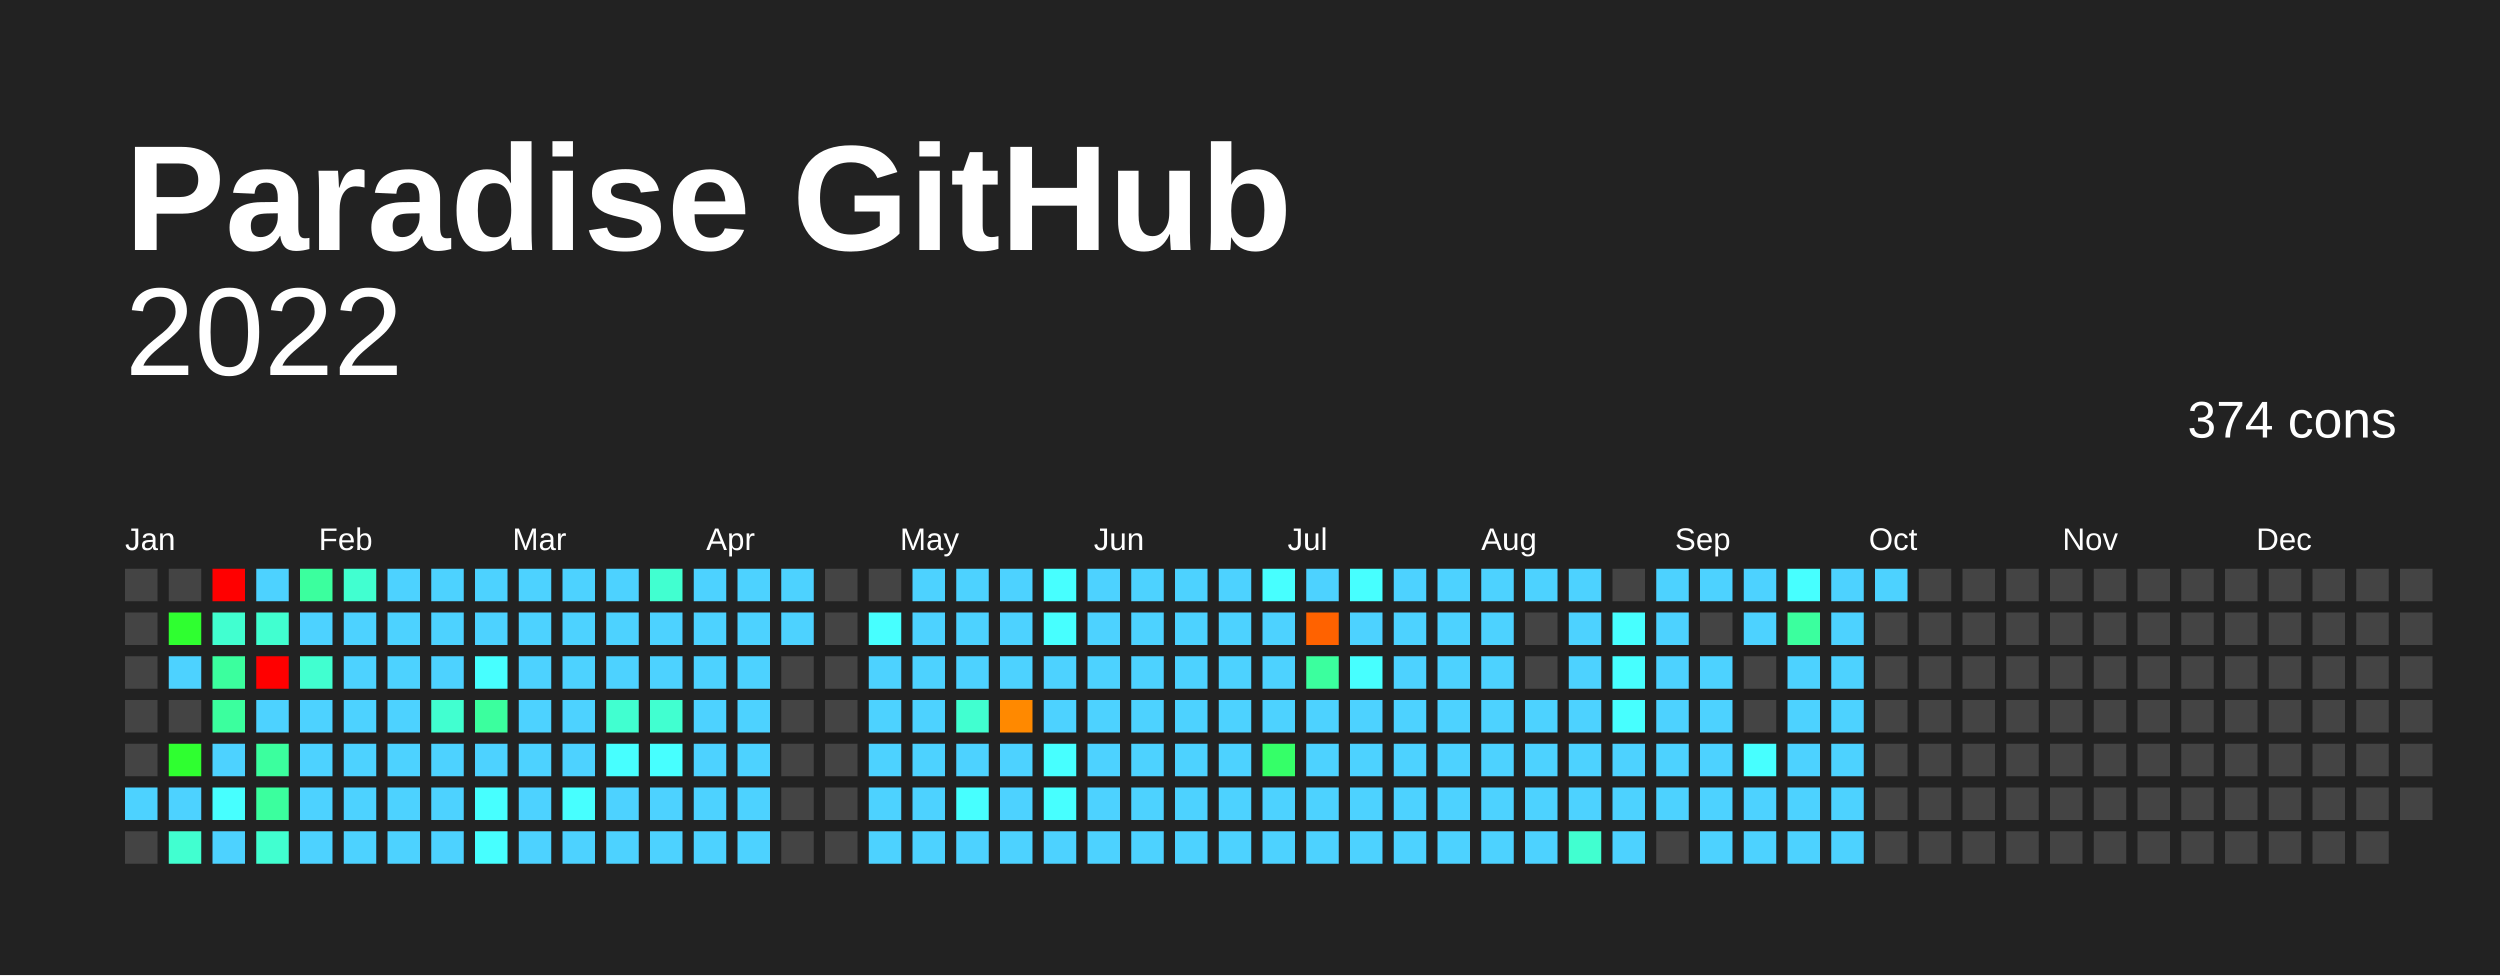
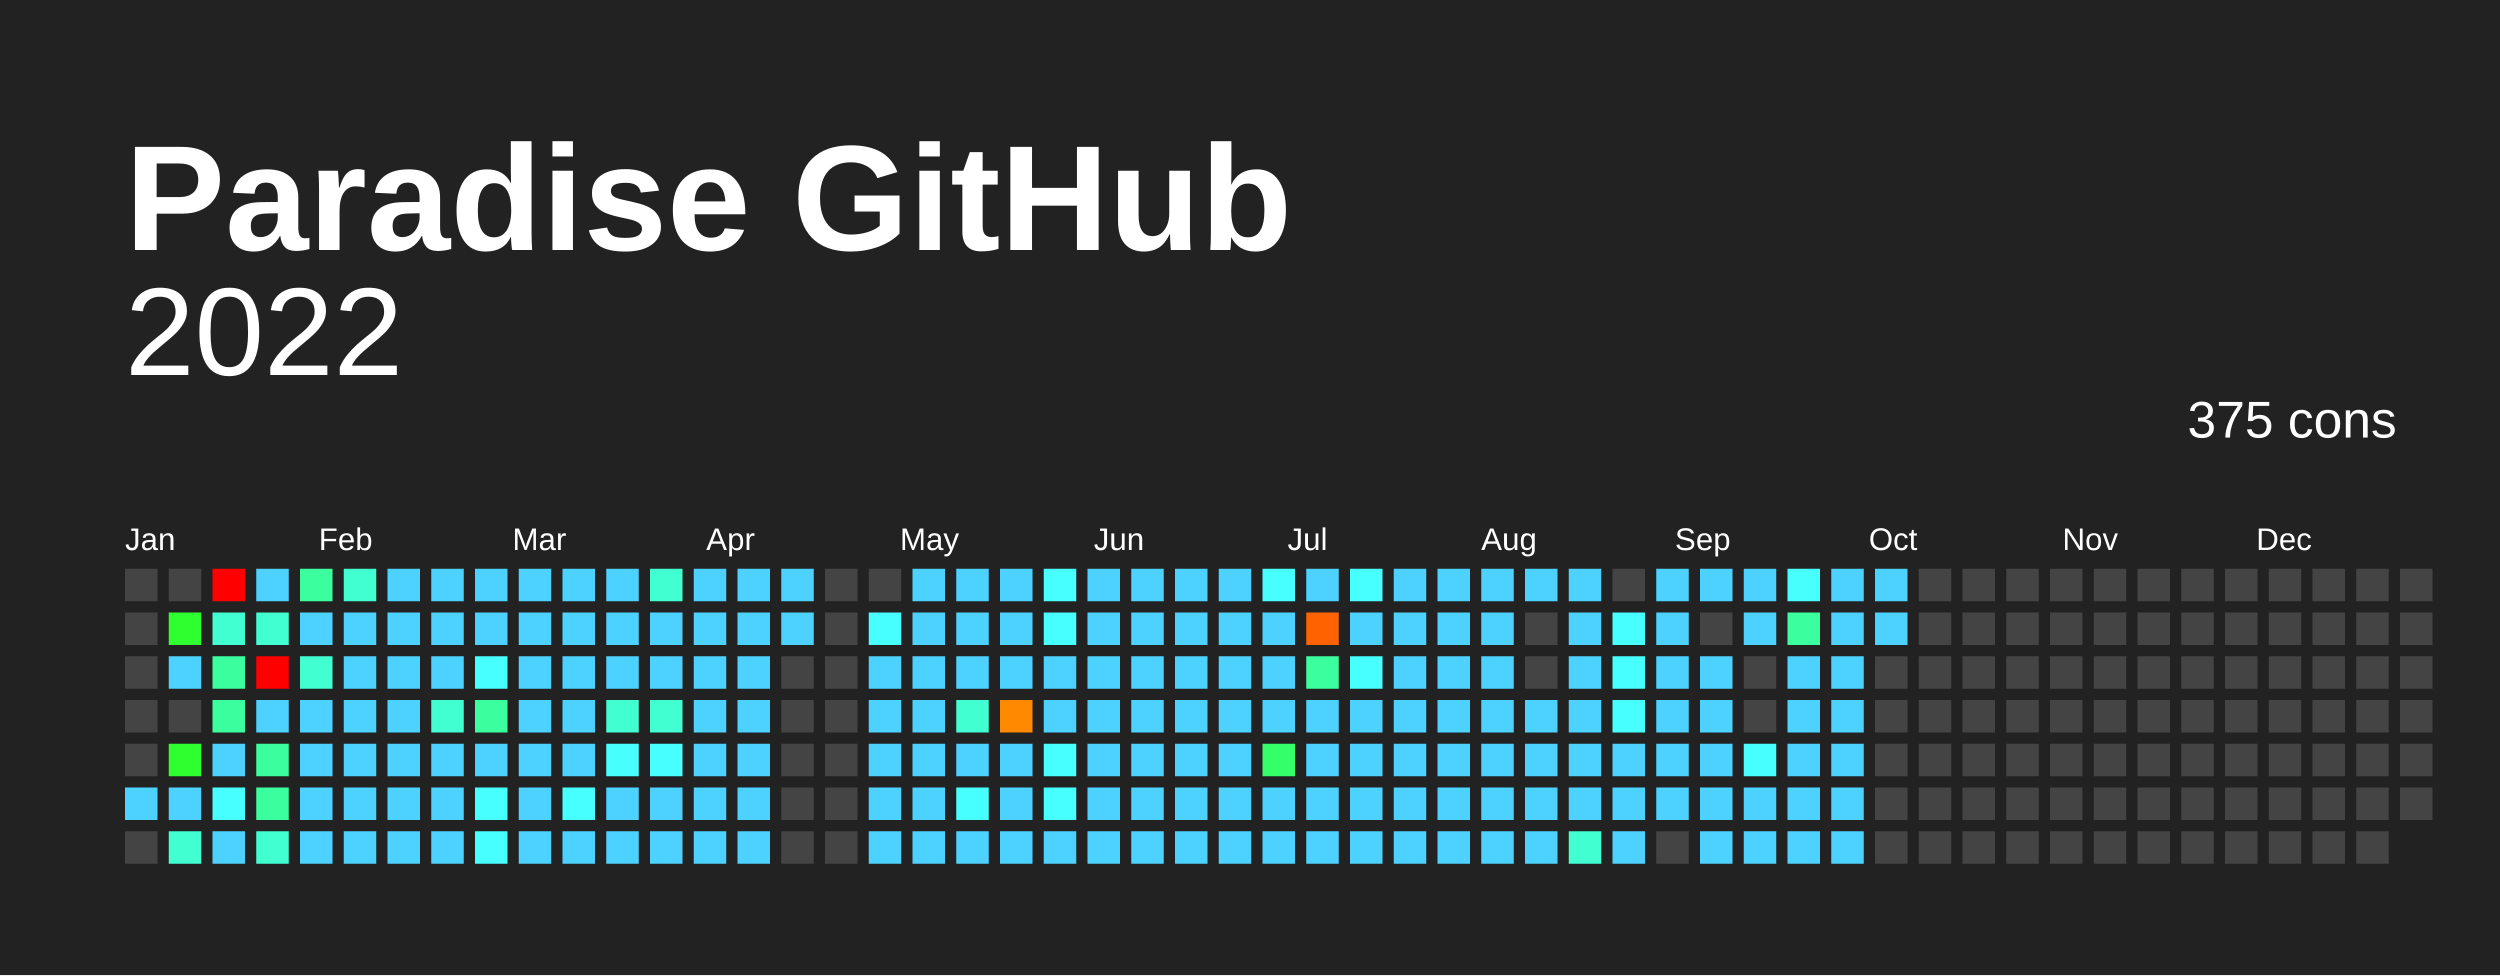
<svg xmlns="http://www.w3.org/2000/svg" baseProfile="full" height="78mm" version="1.1" viewBox="0,0,200,78" width="200mm">
  <defs />
  <rect fill="#222222" height="78" width="200" x="0" y="0" />
  <text fill="#FFFFFF" style="font-size:12px; font-family:Arial; font-weight:bold;" x="10" y="20">Paradise GitHub</text>
  <text alignment-baseline="hanging" fill="#FFFFFF" style="font-size:10.0px; font-family:Arial;" x="10" y="30">2022</text>
-   <text alignment-baseline="hanging" fill="#FFFFFF" style="font-size:4.125px; font-family:Arial;" x="175" y="35">374 cons</text>
+   <text alignment-baseline="hanging" fill="#FFFFFF" style="font-size:4.125px; font-family:Arial;" x="175" y="35">375 cons</text>
  <text fill="#FFFFFF" style="font-size:2.5px; font-family:Arial" x="10.0" y="44">Jan</text>
  <text fill="#FFFFFF" style="font-size:2.5px; font-family:Arial" x="25.5" y="44">Feb</text>
  <text fill="#FFFFFF" style="font-size:2.5px; font-family:Arial" x="41.0" y="44">Mar</text>
  <text fill="#FFFFFF" style="font-size:2.5px; font-family:Arial" x="56.5" y="44">Apr</text>
  <text fill="#FFFFFF" style="font-size:2.5px; font-family:Arial" x="72.0" y="44">May</text>
  <text fill="#FFFFFF" style="font-size:2.5px; font-family:Arial" x="87.5" y="44">Jun</text>
  <text fill="#FFFFFF" style="font-size:2.5px; font-family:Arial" x="103.0" y="44">Jul</text>
  <text fill="#FFFFFF" style="font-size:2.5px; font-family:Arial" x="118.5" y="44">Aug</text>
  <text fill="#FFFFFF" style="font-size:2.5px; font-family:Arial" x="134.0" y="44">Sep</text>
  <text fill="#FFFFFF" style="font-size:2.5px; font-family:Arial" x="149.5" y="44">Oct</text>
  <text fill="#FFFFFF" style="font-size:2.5px; font-family:Arial" x="165.0" y="44">Nov</text>
  <text fill="#FFFFFF" style="font-size:2.5px; font-family:Arial" x="180.5" y="44">Dec</text>
  <rect fill="#444444" height="2.6" width="2.6" x="10.0" y="45.5" />
  <rect fill="#444444" height="2.6" width="2.6" x="10.0" y="49.0" />
  <rect fill="#444444" height="2.6" width="2.6" x="10.0" y="52.5" />
  <rect fill="#444444" height="2.6" width="2.6" x="10.0" y="56.0" />
  <rect fill="#444444" height="2.6" width="2.6" x="10.0" y="59.5" />
  <rect fill="#4dd2ff" height="2.6" width="2.6" x="10.0" y="63.0" />
  <rect fill="#444444" height="2.6" width="2.6" x="10.0" y="66.5" />
  <rect fill="#444444" height="2.6" width="2.6" x="13.5" y="45.5" />
  <rect fill="#2fff30" height="2.6" width="2.6" x="13.5" y="49.0" />
  <rect fill="#4dd2ff" height="2.6" width="2.6" x="13.5" y="52.5" />
  <rect fill="#444444" height="2.6" width="2.6" x="13.5" y="56.0" />
  <rect fill="#2fff30" height="2.6" width="2.6" x="13.5" y="59.5" />
  <rect fill="#4dd2ff" height="2.6" width="2.6" x="13.5" y="63.0" />
  <rect fill="#41ffd0" height="2.6" width="2.6" x="13.5" y="66.5" />
  <rect fill="red" height="2.6" width="2.6" x="17.0" y="45.5" />
  <rect fill="#41ffd0" height="2.6" width="2.6" x="17.0" y="49.0" />
  <rect fill="#3bff9e" height="2.6" width="2.6" x="17.0" y="52.5" />
  <rect fill="#3bff9e" height="2.6" width="2.6" x="17.0" y="56.0" />
  <rect fill="#4dd2ff" height="2.6" width="2.6" x="17.0" y="59.5" />
  <rect fill="#47ffff" height="2.6" width="2.6" x="17.0" y="63.0" />
  <rect fill="#4dd2ff" height="2.6" width="2.6" x="17.0" y="66.5" />
  <rect fill="#4dd2ff" height="2.6" width="2.6" x="20.5" y="45.5" />
  <rect fill="#41ffd0" height="2.6" width="2.6" x="20.5" y="49.0" />
  <rect fill="red" height="2.6" width="2.6" x="20.5" y="52.5" />
  <rect fill="#4dd2ff" height="2.6" width="2.6" x="20.5" y="56.0" />
  <rect fill="#3bff9e" height="2.6" width="2.6" x="20.5" y="59.5" />
  <rect fill="#3bff9e" height="2.6" width="2.6" x="20.5" y="63.0" />
  <rect fill="#41ffd0" height="2.6" width="2.6" x="20.5" y="66.5" />
  <rect fill="#3bff9e" height="2.6" width="2.6" x="24.0" y="45.5" />
  <rect fill="#4dd2ff" height="2.6" width="2.6" x="24.0" y="49.0" />
  <rect fill="#41ffd0" height="2.6" width="2.6" x="24.0" y="52.5" />
  <rect fill="#4dd2ff" height="2.6" width="2.6" x="24.0" y="56.0" />
  <rect fill="#4dd2ff" height="2.6" width="2.6" x="24.0" y="59.5" />
  <rect fill="#4dd2ff" height="2.6" width="2.6" x="24.0" y="63.0" />
  <rect fill="#4dd2ff" height="2.6" width="2.6" x="24.0" y="66.5" />
  <rect fill="#41ffd0" height="2.6" width="2.6" x="27.5" y="45.5" />
  <rect fill="#4dd2ff" height="2.6" width="2.6" x="27.5" y="49.0" />
  <rect fill="#4dd2ff" height="2.6" width="2.6" x="27.5" y="52.5" />
  <rect fill="#4dd2ff" height="2.6" width="2.6" x="27.5" y="56.0" />
  <rect fill="#4dd2ff" height="2.6" width="2.6" x="27.5" y="59.5" />
  <rect fill="#4dd2ff" height="2.6" width="2.6" x="27.5" y="63.0" />
  <rect fill="#4dd2ff" height="2.6" width="2.6" x="27.5" y="66.5" />
  <rect fill="#4dd2ff" height="2.6" width="2.6" x="31.0" y="45.5" />
  <rect fill="#4dd2ff" height="2.6" width="2.6" x="31.0" y="49.0" />
  <rect fill="#4dd2ff" height="2.6" width="2.6" x="31.0" y="52.5" />
  <rect fill="#4dd2ff" height="2.6" width="2.6" x="31.0" y="56.0" />
  <rect fill="#4dd2ff" height="2.6" width="2.6" x="31.0" y="59.5" />
  <rect fill="#4dd2ff" height="2.6" width="2.6" x="31.0" y="63.0" />
  <rect fill="#4dd2ff" height="2.6" width="2.6" x="31.0" y="66.5" />
  <rect fill="#4dd2ff" height="2.6" width="2.6" x="34.5" y="45.5" />
  <rect fill="#4dd2ff" height="2.6" width="2.6" x="34.5" y="49.0" />
  <rect fill="#4dd2ff" height="2.6" width="2.6" x="34.5" y="52.5" />
  <rect fill="#41ffd0" height="2.6" width="2.6" x="34.5" y="56.0" />
  <rect fill="#4dd2ff" height="2.6" width="2.6" x="34.5" y="59.5" />
  <rect fill="#4dd2ff" height="2.6" width="2.6" x="34.5" y="63.0" />
  <rect fill="#4dd2ff" height="2.6" width="2.6" x="34.5" y="66.5" />
  <rect fill="#4dd2ff" height="2.6" width="2.6" x="38.0" y="45.5" />
  <rect fill="#4dd2ff" height="2.6" width="2.6" x="38.0" y="49.0" />
  <rect fill="#47ffff" height="2.6" width="2.6" x="38.0" y="52.5" />
  <rect fill="#3bff9e" height="2.6" width="2.6" x="38.0" y="56.0" />
  <rect fill="#4dd2ff" height="2.6" width="2.6" x="38.0" y="59.5" />
  <rect fill="#47ffff" height="2.6" width="2.6" x="38.0" y="63.0" />
  <rect fill="#47ffff" height="2.6" width="2.6" x="38.0" y="66.5" />
  <rect fill="#4dd2ff" height="2.6" width="2.6" x="41.5" y="45.5" />
  <rect fill="#4dd2ff" height="2.6" width="2.6" x="41.5" y="49.0" />
  <rect fill="#4dd2ff" height="2.6" width="2.6" x="41.5" y="52.5" />
  <rect fill="#4dd2ff" height="2.6" width="2.6" x="41.5" y="56.0" />
  <rect fill="#4dd2ff" height="2.6" width="2.6" x="41.5" y="59.5" />
  <rect fill="#4dd2ff" height="2.6" width="2.6" x="41.5" y="63.0" />
  <rect fill="#4dd2ff" height="2.6" width="2.6" x="41.5" y="66.5" />
  <rect fill="#4dd2ff" height="2.6" width="2.6" x="45.0" y="45.5" />
  <rect fill="#4dd2ff" height="2.6" width="2.6" x="45.0" y="49.0" />
  <rect fill="#4dd2ff" height="2.6" width="2.6" x="45.0" y="52.5" />
  <rect fill="#4dd2ff" height="2.6" width="2.6" x="45.0" y="56.0" />
  <rect fill="#4dd2ff" height="2.6" width="2.6" x="45.0" y="59.5" />
  <rect fill="#47ffff" height="2.6" width="2.6" x="45.0" y="63.0" />
  <rect fill="#4dd2ff" height="2.6" width="2.6" x="45.0" y="66.5" />
  <rect fill="#4dd2ff" height="2.6" width="2.6" x="48.5" y="45.5" />
  <rect fill="#4dd2ff" height="2.6" width="2.6" x="48.5" y="49.0" />
  <rect fill="#4dd2ff" height="2.6" width="2.6" x="48.5" y="52.5" />
  <rect fill="#41ffd0" height="2.6" width="2.6" x="48.5" y="56.0" />
  <rect fill="#47ffff" height="2.6" width="2.6" x="48.5" y="59.5" />
  <rect fill="#4dd2ff" height="2.6" width="2.6" x="48.5" y="63.0" />
  <rect fill="#4dd2ff" height="2.6" width="2.6" x="48.5" y="66.5" />
  <rect fill="#41ffd0" height="2.6" width="2.6" x="52.0" y="45.5" />
  <rect fill="#4dd2ff" height="2.6" width="2.6" x="52.0" y="49.0" />
  <rect fill="#4dd2ff" height="2.6" width="2.6" x="52.0" y="52.5" />
  <rect fill="#41ffd0" height="2.6" width="2.6" x="52.0" y="56.0" />
  <rect fill="#47ffff" height="2.6" width="2.6" x="52.0" y="59.5" />
  <rect fill="#4dd2ff" height="2.6" width="2.6" x="52.0" y="63.0" />
  <rect fill="#4dd2ff" height="2.6" width="2.6" x="52.0" y="66.5" />
  <rect fill="#4dd2ff" height="2.6" width="2.6" x="55.5" y="45.5" />
  <rect fill="#4dd2ff" height="2.6" width="2.6" x="55.5" y="49.0" />
  <rect fill="#4dd2ff" height="2.6" width="2.6" x="55.5" y="52.5" />
  <rect fill="#4dd2ff" height="2.6" width="2.6" x="55.5" y="56.0" />
  <rect fill="#4dd2ff" height="2.6" width="2.6" x="55.5" y="59.5" />
  <rect fill="#4dd2ff" height="2.6" width="2.6" x="55.5" y="63.0" />
  <rect fill="#4dd2ff" height="2.6" width="2.6" x="55.5" y="66.5" />
  <rect fill="#4dd2ff" height="2.6" width="2.6" x="59.0" y="45.5" />
  <rect fill="#4dd2ff" height="2.6" width="2.6" x="59.0" y="49.0" />
  <rect fill="#4dd2ff" height="2.6" width="2.6" x="59.0" y="52.5" />
  <rect fill="#4dd2ff" height="2.6" width="2.6" x="59.0" y="56.0" />
  <rect fill="#4dd2ff" height="2.6" width="2.6" x="59.0" y="59.5" />
  <rect fill="#4dd2ff" height="2.6" width="2.6" x="59.0" y="63.0" />
  <rect fill="#4dd2ff" height="2.6" width="2.6" x="59.0" y="66.5" />
  <rect fill="#4dd2ff" height="2.6" width="2.6" x="62.5" y="45.5" />
  <rect fill="#4dd2ff" height="2.6" width="2.6" x="62.5" y="49.0" />
  <rect fill="#444444" height="2.6" width="2.6" x="62.5" y="52.5" />
  <rect fill="#444444" height="2.6" width="2.6" x="62.5" y="56.0" />
  <rect fill="#444444" height="2.6" width="2.6" x="62.5" y="59.5" />
  <rect fill="#444444" height="2.6" width="2.6" x="62.5" y="63.0" />
  <rect fill="#444444" height="2.6" width="2.6" x="62.5" y="66.5" />
  <rect fill="#444444" height="2.6" width="2.6" x="66.0" y="45.5" />
  <rect fill="#444444" height="2.6" width="2.6" x="66.0" y="49.0" />
  <rect fill="#444444" height="2.6" width="2.6" x="66.0" y="52.5" />
  <rect fill="#444444" height="2.6" width="2.6" x="66.0" y="56.0" />
  <rect fill="#444444" height="2.6" width="2.6" x="66.0" y="59.5" />
  <rect fill="#444444" height="2.6" width="2.6" x="66.0" y="63.0" />
  <rect fill="#444444" height="2.6" width="2.6" x="66.0" y="66.5" />
  <rect fill="#444444" height="2.6" width="2.6" x="69.5" y="45.5" />
  <rect fill="#47ffff" height="2.6" width="2.6" x="69.5" y="49.0" />
  <rect fill="#4dd2ff" height="2.6" width="2.6" x="69.5" y="52.5" />
  <rect fill="#4dd2ff" height="2.6" width="2.6" x="69.5" y="56.0" />
  <rect fill="#4dd2ff" height="2.6" width="2.6" x="69.5" y="59.5" />
  <rect fill="#4dd2ff" height="2.6" width="2.6" x="69.5" y="63.0" />
  <rect fill="#4dd2ff" height="2.6" width="2.6" x="69.5" y="66.5" />
  <rect fill="#4dd2ff" height="2.6" width="2.6" x="73.0" y="45.5" />
  <rect fill="#4dd2ff" height="2.6" width="2.6" x="73.0" y="49.0" />
  <rect fill="#4dd2ff" height="2.6" width="2.6" x="73.0" y="52.5" />
  <rect fill="#4dd2ff" height="2.6" width="2.6" x="73.0" y="56.0" />
  <rect fill="#4dd2ff" height="2.6" width="2.6" x="73.0" y="59.5" />
  <rect fill="#4dd2ff" height="2.6" width="2.6" x="73.0" y="63.0" />
  <rect fill="#4dd2ff" height="2.6" width="2.6" x="73.0" y="66.5" />
  <rect fill="#4dd2ff" height="2.6" width="2.6" x="76.5" y="45.5" />
  <rect fill="#4dd2ff" height="2.6" width="2.6" x="76.5" y="49.0" />
  <rect fill="#4dd2ff" height="2.6" width="2.6" x="76.5" y="52.5" />
  <rect fill="#41ffd0" height="2.6" width="2.6" x="76.5" y="56.0" />
  <rect fill="#4dd2ff" height="2.6" width="2.6" x="76.5" y="59.5" />
  <rect fill="#47ffff" height="2.6" width="2.6" x="76.5" y="63.0" />
  <rect fill="#4dd2ff" height="2.6" width="2.6" x="76.5" y="66.5" />
  <rect fill="#4dd2ff" height="2.6" width="2.6" x="80.0" y="45.5" />
  <rect fill="#4dd2ff" height="2.6" width="2.6" x="80.0" y="49.0" />
  <rect fill="#4dd2ff" height="2.6" width="2.6" x="80.0" y="52.5" />
  <rect fill="#ff8900" height="2.6" width="2.6" x="80.0" y="56.0" />
  <rect fill="#4dd2ff" height="2.6" width="2.6" x="80.0" y="59.5" />
  <rect fill="#4dd2ff" height="2.6" width="2.6" x="80.0" y="63.0" />
  <rect fill="#4dd2ff" height="2.6" width="2.6" x="80.0" y="66.5" />
  <rect fill="#47ffff" height="2.6" width="2.6" x="83.5" y="45.5" />
  <rect fill="#47ffff" height="2.6" width="2.6" x="83.5" y="49.0" />
  <rect fill="#4dd2ff" height="2.6" width="2.6" x="83.5" y="52.5" />
  <rect fill="#4dd2ff" height="2.6" width="2.6" x="83.5" y="56.0" />
  <rect fill="#47ffff" height="2.6" width="2.6" x="83.5" y="59.5" />
  <rect fill="#47ffff" height="2.6" width="2.6" x="83.5" y="63.0" />
  <rect fill="#4dd2ff" height="2.6" width="2.6" x="83.5" y="66.5" />
  <rect fill="#4dd2ff" height="2.6" width="2.6" x="87.0" y="45.5" />
  <rect fill="#4dd2ff" height="2.6" width="2.6" x="87.0" y="49.0" />
  <rect fill="#4dd2ff" height="2.6" width="2.6" x="87.0" y="52.5" />
  <rect fill="#4dd2ff" height="2.6" width="2.6" x="87.0" y="56.0" />
  <rect fill="#4dd2ff" height="2.6" width="2.6" x="87.0" y="59.5" />
  <rect fill="#4dd2ff" height="2.6" width="2.6" x="87.0" y="63.0" />
  <rect fill="#4dd2ff" height="2.6" width="2.6" x="87.0" y="66.5" />
  <rect fill="#4dd2ff" height="2.6" width="2.6" x="90.5" y="45.5" />
  <rect fill="#4dd2ff" height="2.6" width="2.6" x="90.5" y="49.0" />
  <rect fill="#4dd2ff" height="2.6" width="2.6" x="90.5" y="52.5" />
  <rect fill="#4dd2ff" height="2.6" width="2.6" x="90.5" y="56.0" />
  <rect fill="#4dd2ff" height="2.6" width="2.6" x="90.5" y="59.5" />
  <rect fill="#4dd2ff" height="2.6" width="2.6" x="90.5" y="63.0" />
  <rect fill="#4dd2ff" height="2.6" width="2.6" x="90.5" y="66.5" />
  <rect fill="#4dd2ff" height="2.6" width="2.6" x="94.0" y="45.5" />
  <rect fill="#4dd2ff" height="2.6" width="2.6" x="94.0" y="49.0" />
  <rect fill="#4dd2ff" height="2.6" width="2.6" x="94.0" y="52.5" />
  <rect fill="#4dd2ff" height="2.6" width="2.6" x="94.0" y="56.0" />
  <rect fill="#4dd2ff" height="2.6" width="2.6" x="94.0" y="59.5" />
  <rect fill="#4dd2ff" height="2.6" width="2.6" x="94.0" y="63.0" />
  <rect fill="#4dd2ff" height="2.6" width="2.6" x="94.0" y="66.5" />
  <rect fill="#4dd2ff" height="2.6" width="2.6" x="97.5" y="45.5" />
  <rect fill="#4dd2ff" height="2.6" width="2.6" x="97.5" y="49.0" />
  <rect fill="#4dd2ff" height="2.6" width="2.6" x="97.5" y="52.5" />
  <rect fill="#4dd2ff" height="2.6" width="2.6" x="97.5" y="56.0" />
  <rect fill="#4dd2ff" height="2.6" width="2.6" x="97.5" y="59.5" />
  <rect fill="#4dd2ff" height="2.6" width="2.6" x="97.5" y="63.0" />
  <rect fill="#4dd2ff" height="2.6" width="2.6" x="97.5" y="66.5" />
  <rect fill="#47ffff" height="2.6" width="2.6" x="101.0" y="45.5" />
  <rect fill="#4dd2ff" height="2.6" width="2.6" x="101.0" y="49.0" />
  <rect fill="#4dd2ff" height="2.6" width="2.6" x="101.0" y="52.5" />
  <rect fill="#4dd2ff" height="2.6" width="2.6" x="101.0" y="56.0" />
  <rect fill="#35ff68" height="2.6" width="2.6" x="101.0" y="59.5" />
  <rect fill="#4dd2ff" height="2.6" width="2.6" x="101.0" y="63.0" />
  <rect fill="#4dd2ff" height="2.6" width="2.6" x="101.0" y="66.5" />
  <rect fill="#4dd2ff" height="2.6" width="2.6" x="104.5" y="45.5" />
  <rect fill="#ff6200" height="2.6" width="2.6" x="104.5" y="49.0" />
  <rect fill="#3bff9e" height="2.6" width="2.6" x="104.5" y="52.5" />
  <rect fill="#4dd2ff" height="2.6" width="2.6" x="104.5" y="56.0" />
  <rect fill="#4dd2ff" height="2.6" width="2.6" x="104.5" y="59.5" />
  <rect fill="#4dd2ff" height="2.6" width="2.6" x="104.5" y="63.0" />
  <rect fill="#4dd2ff" height="2.6" width="2.6" x="104.5" y="66.5" />
  <rect fill="#47ffff" height="2.6" width="2.6" x="108.0" y="45.5" />
  <rect fill="#4dd2ff" height="2.6" width="2.6" x="108.0" y="49.0" />
  <rect fill="#47ffff" height="2.6" width="2.6" x="108.0" y="52.5" />
  <rect fill="#4dd2ff" height="2.6" width="2.6" x="108.0" y="56.0" />
  <rect fill="#4dd2ff" height="2.6" width="2.6" x="108.0" y="59.5" />
  <rect fill="#4dd2ff" height="2.6" width="2.6" x="108.0" y="63.0" />
  <rect fill="#4dd2ff" height="2.6" width="2.6" x="108.0" y="66.5" />
  <rect fill="#4dd2ff" height="2.6" width="2.6" x="111.5" y="45.5" />
  <rect fill="#4dd2ff" height="2.6" width="2.6" x="111.5" y="49.0" />
  <rect fill="#4dd2ff" height="2.6" width="2.6" x="111.5" y="52.5" />
  <rect fill="#4dd2ff" height="2.6" width="2.6" x="111.5" y="56.0" />
  <rect fill="#4dd2ff" height="2.6" width="2.6" x="111.5" y="59.5" />
  <rect fill="#4dd2ff" height="2.6" width="2.6" x="111.5" y="63.0" />
  <rect fill="#4dd2ff" height="2.6" width="2.6" x="111.5" y="66.5" />
  <rect fill="#4dd2ff" height="2.6" width="2.6" x="115.0" y="45.5" />
  <rect fill="#4dd2ff" height="2.6" width="2.6" x="115.0" y="49.0" />
  <rect fill="#4dd2ff" height="2.6" width="2.6" x="115.0" y="52.5" />
  <rect fill="#4dd2ff" height="2.6" width="2.6" x="115.0" y="56.0" />
  <rect fill="#4dd2ff" height="2.6" width="2.6" x="115.0" y="59.5" />
  <rect fill="#4dd2ff" height="2.6" width="2.6" x="115.0" y="63.0" />
  <rect fill="#4dd2ff" height="2.6" width="2.6" x="115.0" y="66.5" />
  <rect fill="#4dd2ff" height="2.6" width="2.6" x="118.5" y="45.5" />
  <rect fill="#4dd2ff" height="2.6" width="2.6" x="118.5" y="49.0" />
  <rect fill="#4dd2ff" height="2.6" width="2.6" x="118.5" y="52.5" />
  <rect fill="#4dd2ff" height="2.6" width="2.6" x="118.5" y="56.0" />
  <rect fill="#4dd2ff" height="2.6" width="2.6" x="118.5" y="59.5" />
  <rect fill="#4dd2ff" height="2.6" width="2.6" x="118.5" y="63.0" />
  <rect fill="#4dd2ff" height="2.6" width="2.6" x="118.5" y="66.5" />
  <rect fill="#4dd2ff" height="2.6" width="2.6" x="122.0" y="45.5" />
  <rect fill="#444444" height="2.6" width="2.6" x="122.0" y="49.0" />
  <rect fill="#444444" height="2.6" width="2.6" x="122.0" y="52.5" />
  <rect fill="#4dd2ff" height="2.6" width="2.6" x="122.0" y="56.0" />
  <rect fill="#4dd2ff" height="2.6" width="2.6" x="122.0" y="59.5" />
  <rect fill="#4dd2ff" height="2.6" width="2.6" x="122.0" y="63.0" />
  <rect fill="#4dd2ff" height="2.6" width="2.6" x="122.0" y="66.5" />
  <rect fill="#4dd2ff" height="2.6" width="2.6" x="125.5" y="45.5" />
  <rect fill="#4dd2ff" height="2.6" width="2.6" x="125.5" y="49.0" />
  <rect fill="#4dd2ff" height="2.6" width="2.6" x="125.5" y="52.5" />
  <rect fill="#4dd2ff" height="2.6" width="2.6" x="125.5" y="56.0" />
  <rect fill="#4dd2ff" height="2.6" width="2.6" x="125.5" y="59.5" />
  <rect fill="#4dd2ff" height="2.6" width="2.6" x="125.5" y="63.0" />
  <rect fill="#41ffd0" height="2.6" width="2.6" x="125.5" y="66.5" />
  <rect fill="#444444" height="2.6" width="2.6" x="129.0" y="45.5" />
  <rect fill="#47ffff" height="2.6" width="2.6" x="129.0" y="49.0" />
  <rect fill="#47ffff" height="2.6" width="2.6" x="129.0" y="52.5" />
  <rect fill="#47ffff" height="2.6" width="2.6" x="129.0" y="56.0" />
  <rect fill="#4dd2ff" height="2.6" width="2.6" x="129.0" y="59.5" />
  <rect fill="#4dd2ff" height="2.6" width="2.6" x="129.0" y="63.0" />
  <rect fill="#4dd2ff" height="2.6" width="2.6" x="129.0" y="66.5" />
  <rect fill="#4dd2ff" height="2.6" width="2.6" x="132.5" y="45.5" />
  <rect fill="#4dd2ff" height="2.6" width="2.6" x="132.5" y="49.0" />
  <rect fill="#4dd2ff" height="2.6" width="2.6" x="132.5" y="52.5" />
  <rect fill="#4dd2ff" height="2.6" width="2.6" x="132.5" y="56.0" />
  <rect fill="#4dd2ff" height="2.6" width="2.6" x="132.5" y="59.5" />
  <rect fill="#4dd2ff" height="2.6" width="2.6" x="132.5" y="63.0" />
  <rect fill="#444444" height="2.6" width="2.6" x="132.5" y="66.5" />
  <rect fill="#4dd2ff" height="2.6" width="2.6" x="136.0" y="45.5" />
  <rect fill="#444444" height="2.6" width="2.6" x="136.0" y="49.0" />
  <rect fill="#4dd2ff" height="2.6" width="2.6" x="136.0" y="52.5" />
  <rect fill="#4dd2ff" height="2.6" width="2.6" x="136.0" y="56.0" />
  <rect fill="#4dd2ff" height="2.6" width="2.6" x="136.0" y="59.5" />
  <rect fill="#4dd2ff" height="2.6" width="2.6" x="136.0" y="63.0" />
  <rect fill="#4dd2ff" height="2.6" width="2.6" x="136.0" y="66.5" />
  <rect fill="#4dd2ff" height="2.6" width="2.6" x="139.5" y="45.5" />
  <rect fill="#4dd2ff" height="2.6" width="2.6" x="139.5" y="49.0" />
  <rect fill="#444444" height="2.6" width="2.6" x="139.5" y="52.5" />
  <rect fill="#444444" height="2.6" width="2.6" x="139.5" y="56.0" />
  <rect fill="#47ffff" height="2.6" width="2.6" x="139.5" y="59.5" />
  <rect fill="#4dd2ff" height="2.6" width="2.6" x="139.5" y="63.0" />
  <rect fill="#4dd2ff" height="2.6" width="2.6" x="139.5" y="66.5" />
  <rect fill="#47ffff" height="2.6" width="2.6" x="143.0" y="45.5" />
  <rect fill="#3bff9e" height="2.6" width="2.6" x="143.0" y="49.0" />
  <rect fill="#4dd2ff" height="2.6" width="2.6" x="143.0" y="52.5" />
  <rect fill="#4dd2ff" height="2.6" width="2.6" x="143.0" y="56.0" />
  <rect fill="#4dd2ff" height="2.6" width="2.6" x="143.0" y="59.5" />
  <rect fill="#4dd2ff" height="2.6" width="2.6" x="143.0" y="63.0" />
  <rect fill="#4dd2ff" height="2.6" width="2.6" x="143.0" y="66.5" />
  <rect fill="#4dd2ff" height="2.6" width="2.6" x="146.5" y="45.5" />
  <rect fill="#4dd2ff" height="2.6" width="2.6" x="146.5" y="49.0" />
  <rect fill="#4dd2ff" height="2.6" width="2.6" x="146.5" y="52.5" />
  <rect fill="#4dd2ff" height="2.6" width="2.6" x="146.5" y="56.0" />
  <rect fill="#4dd2ff" height="2.6" width="2.6" x="146.5" y="59.5" />
  <rect fill="#4dd2ff" height="2.6" width="2.6" x="146.5" y="63.0" />
  <rect fill="#4dd2ff" height="2.6" width="2.6" x="146.5" y="66.5" />
  <rect fill="#4dd2ff" height="2.6" width="2.6" x="150.0" y="45.5" />
-   <rect fill="#444444" height="2.6" width="2.6" x="150.0" y="49.0" />
+   <rect fill="#4dd2ff" height="2.6" width="2.6" x="150.0" y="49.0" />
  <rect fill="#444444" height="2.6" width="2.6" x="150.0" y="52.5" />
  <rect fill="#444444" height="2.6" width="2.6" x="150.0" y="56.0" />
  <rect fill="#444444" height="2.6" width="2.6" x="150.0" y="59.5" />
  <rect fill="#444444" height="2.6" width="2.6" x="150.0" y="63.0" />
  <rect fill="#444444" height="2.6" width="2.6" x="150.0" y="66.5" />
  <rect fill="#444444" height="2.6" width="2.6" x="153.5" y="45.5" />
  <rect fill="#444444" height="2.6" width="2.6" x="153.5" y="49.0" />
  <rect fill="#444444" height="2.6" width="2.6" x="153.5" y="52.5" />
  <rect fill="#444444" height="2.6" width="2.6" x="153.5" y="56.0" />
  <rect fill="#444444" height="2.6" width="2.6" x="153.5" y="59.5" />
  <rect fill="#444444" height="2.6" width="2.6" x="153.5" y="63.0" />
  <rect fill="#444444" height="2.6" width="2.6" x="153.5" y="66.5" />
  <rect fill="#444444" height="2.6" width="2.6" x="157.0" y="45.5" />
  <rect fill="#444444" height="2.6" width="2.6" x="157.0" y="49.0" />
  <rect fill="#444444" height="2.6" width="2.6" x="157.0" y="52.5" />
  <rect fill="#444444" height="2.6" width="2.6" x="157.0" y="56.0" />
  <rect fill="#444444" height="2.6" width="2.6" x="157.0" y="59.5" />
  <rect fill="#444444" height="2.6" width="2.6" x="157.0" y="63.0" />
  <rect fill="#444444" height="2.6" width="2.6" x="157.0" y="66.5" />
  <rect fill="#444444" height="2.6" width="2.6" x="160.5" y="45.5" />
  <rect fill="#444444" height="2.6" width="2.6" x="160.5" y="49.0" />
  <rect fill="#444444" height="2.6" width="2.6" x="160.5" y="52.5" />
  <rect fill="#444444" height="2.6" width="2.6" x="160.5" y="56.0" />
  <rect fill="#444444" height="2.6" width="2.6" x="160.5" y="59.5" />
  <rect fill="#444444" height="2.6" width="2.6" x="160.5" y="63.0" />
  <rect fill="#444444" height="2.6" width="2.6" x="160.5" y="66.5" />
  <rect fill="#444444" height="2.6" width="2.6" x="164.0" y="45.5" />
  <rect fill="#444444" height="2.6" width="2.6" x="164.0" y="49.0" />
  <rect fill="#444444" height="2.6" width="2.6" x="164.0" y="52.5" />
  <rect fill="#444444" height="2.6" width="2.6" x="164.0" y="56.0" />
  <rect fill="#444444" height="2.6" width="2.6" x="164.0" y="59.5" />
  <rect fill="#444444" height="2.6" width="2.6" x="164.0" y="63.0" />
  <rect fill="#444444" height="2.6" width="2.6" x="164.0" y="66.5" />
  <rect fill="#444444" height="2.6" width="2.6" x="167.5" y="45.5" />
  <rect fill="#444444" height="2.6" width="2.6" x="167.5" y="49.0" />
  <rect fill="#444444" height="2.6" width="2.6" x="167.5" y="52.5" />
  <rect fill="#444444" height="2.6" width="2.6" x="167.5" y="56.0" />
  <rect fill="#444444" height="2.6" width="2.6" x="167.5" y="59.5" />
  <rect fill="#444444" height="2.6" width="2.6" x="167.5" y="63.0" />
  <rect fill="#444444" height="2.6" width="2.6" x="167.5" y="66.5" />
  <rect fill="#444444" height="2.6" width="2.6" x="171.0" y="45.5" />
  <rect fill="#444444" height="2.6" width="2.6" x="171.0" y="49.0" />
  <rect fill="#444444" height="2.6" width="2.6" x="171.0" y="52.5" />
  <rect fill="#444444" height="2.6" width="2.6" x="171.0" y="56.0" />
  <rect fill="#444444" height="2.6" width="2.6" x="171.0" y="59.5" />
  <rect fill="#444444" height="2.6" width="2.6" x="171.0" y="63.0" />
  <rect fill="#444444" height="2.6" width="2.6" x="171.0" y="66.5" />
  <rect fill="#444444" height="2.6" width="2.6" x="174.5" y="45.5" />
  <rect fill="#444444" height="2.6" width="2.6" x="174.5" y="49.0" />
  <rect fill="#444444" height="2.6" width="2.6" x="174.5" y="52.5" />
  <rect fill="#444444" height="2.6" width="2.6" x="174.5" y="56.0" />
  <rect fill="#444444" height="2.6" width="2.6" x="174.5" y="59.5" />
  <rect fill="#444444" height="2.6" width="2.6" x="174.5" y="63.0" />
  <rect fill="#444444" height="2.6" width="2.6" x="174.5" y="66.5" />
  <rect fill="#444444" height="2.6" width="2.6" x="178.0" y="45.5" />
  <rect fill="#444444" height="2.6" width="2.6" x="178.0" y="49.0" />
  <rect fill="#444444" height="2.6" width="2.6" x="178.0" y="52.5" />
  <rect fill="#444444" height="2.6" width="2.6" x="178.0" y="56.0" />
  <rect fill="#444444" height="2.6" width="2.6" x="178.0" y="59.5" />
  <rect fill="#444444" height="2.6" width="2.6" x="178.0" y="63.0" />
  <rect fill="#444444" height="2.6" width="2.6" x="178.0" y="66.5" />
  <rect fill="#444444" height="2.6" width="2.6" x="181.5" y="45.5" />
  <rect fill="#444444" height="2.6" width="2.6" x="181.5" y="49.0" />
  <rect fill="#444444" height="2.6" width="2.6" x="181.5" y="52.5" />
  <rect fill="#444444" height="2.6" width="2.6" x="181.5" y="56.0" />
  <rect fill="#444444" height="2.6" width="2.6" x="181.5" y="59.5" />
  <rect fill="#444444" height="2.6" width="2.6" x="181.5" y="63.0" />
  <rect fill="#444444" height="2.6" width="2.6" x="181.5" y="66.5" />
  <rect fill="#444444" height="2.6" width="2.6" x="185.0" y="45.5" />
  <rect fill="#444444" height="2.6" width="2.6" x="185.0" y="49.0" />
  <rect fill="#444444" height="2.6" width="2.6" x="185.0" y="52.5" />
  <rect fill="#444444" height="2.6" width="2.6" x="185.0" y="56.0" />
  <rect fill="#444444" height="2.6" width="2.6" x="185.0" y="59.5" />
  <rect fill="#444444" height="2.6" width="2.6" x="185.0" y="63.0" />
  <rect fill="#444444" height="2.6" width="2.6" x="185.0" y="66.5" />
  <rect fill="#444444" height="2.6" width="2.6" x="188.5" y="45.5" />
  <rect fill="#444444" height="2.6" width="2.6" x="188.5" y="49.0" />
  <rect fill="#444444" height="2.6" width="2.6" x="188.5" y="52.5" />
  <rect fill="#444444" height="2.6" width="2.6" x="188.5" y="56.0" />
  <rect fill="#444444" height="2.6" width="2.6" x="188.5" y="59.5" />
  <rect fill="#444444" height="2.6" width="2.6" x="188.5" y="63.0" />
  <rect fill="#444444" height="2.6" width="2.6" x="188.5" y="66.5" />
  <rect fill="#444444" height="2.6" width="2.6" x="192.0" y="45.5" />
  <rect fill="#444444" height="2.6" width="2.6" x="192.0" y="49.0" />
  <rect fill="#444444" height="2.6" width="2.6" x="192.0" y="52.5" />
  <rect fill="#444444" height="2.6" width="2.6" x="192.0" y="56.0" />
  <rect fill="#444444" height="2.6" width="2.6" x="192.0" y="59.5" />
  <rect fill="#444444" height="2.6" width="2.6" x="192.0" y="63.0" />
</svg>
